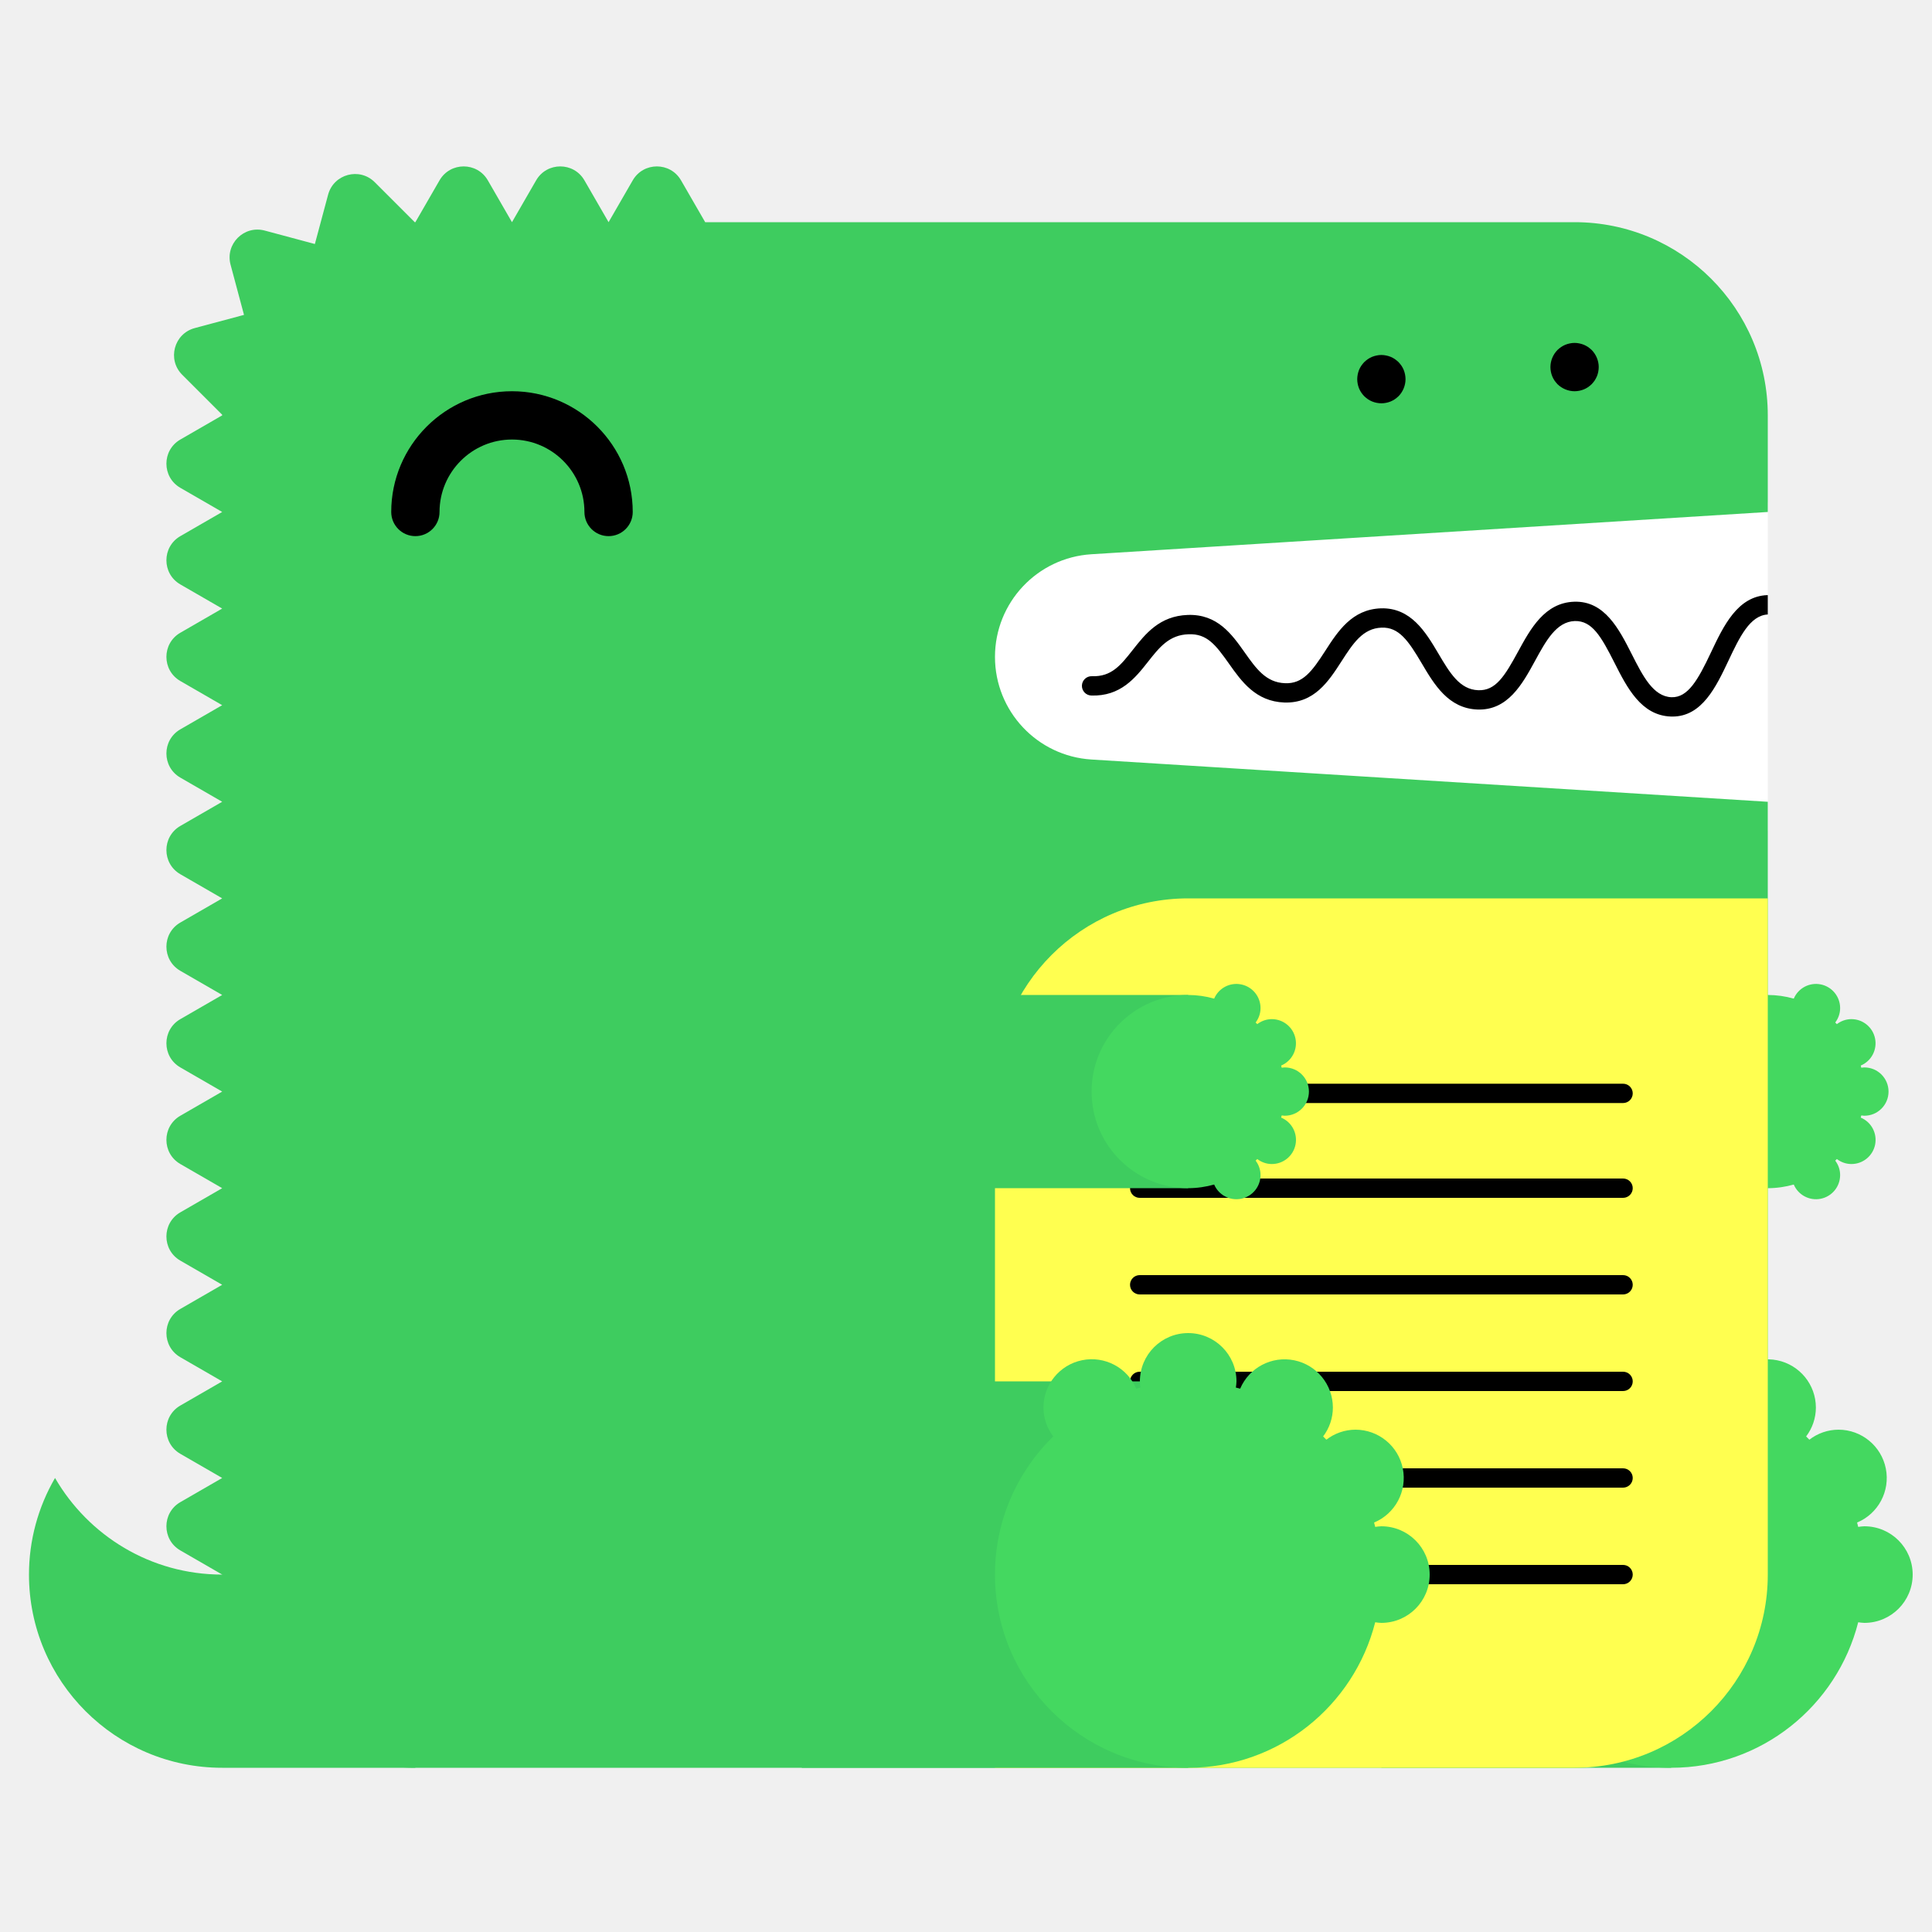
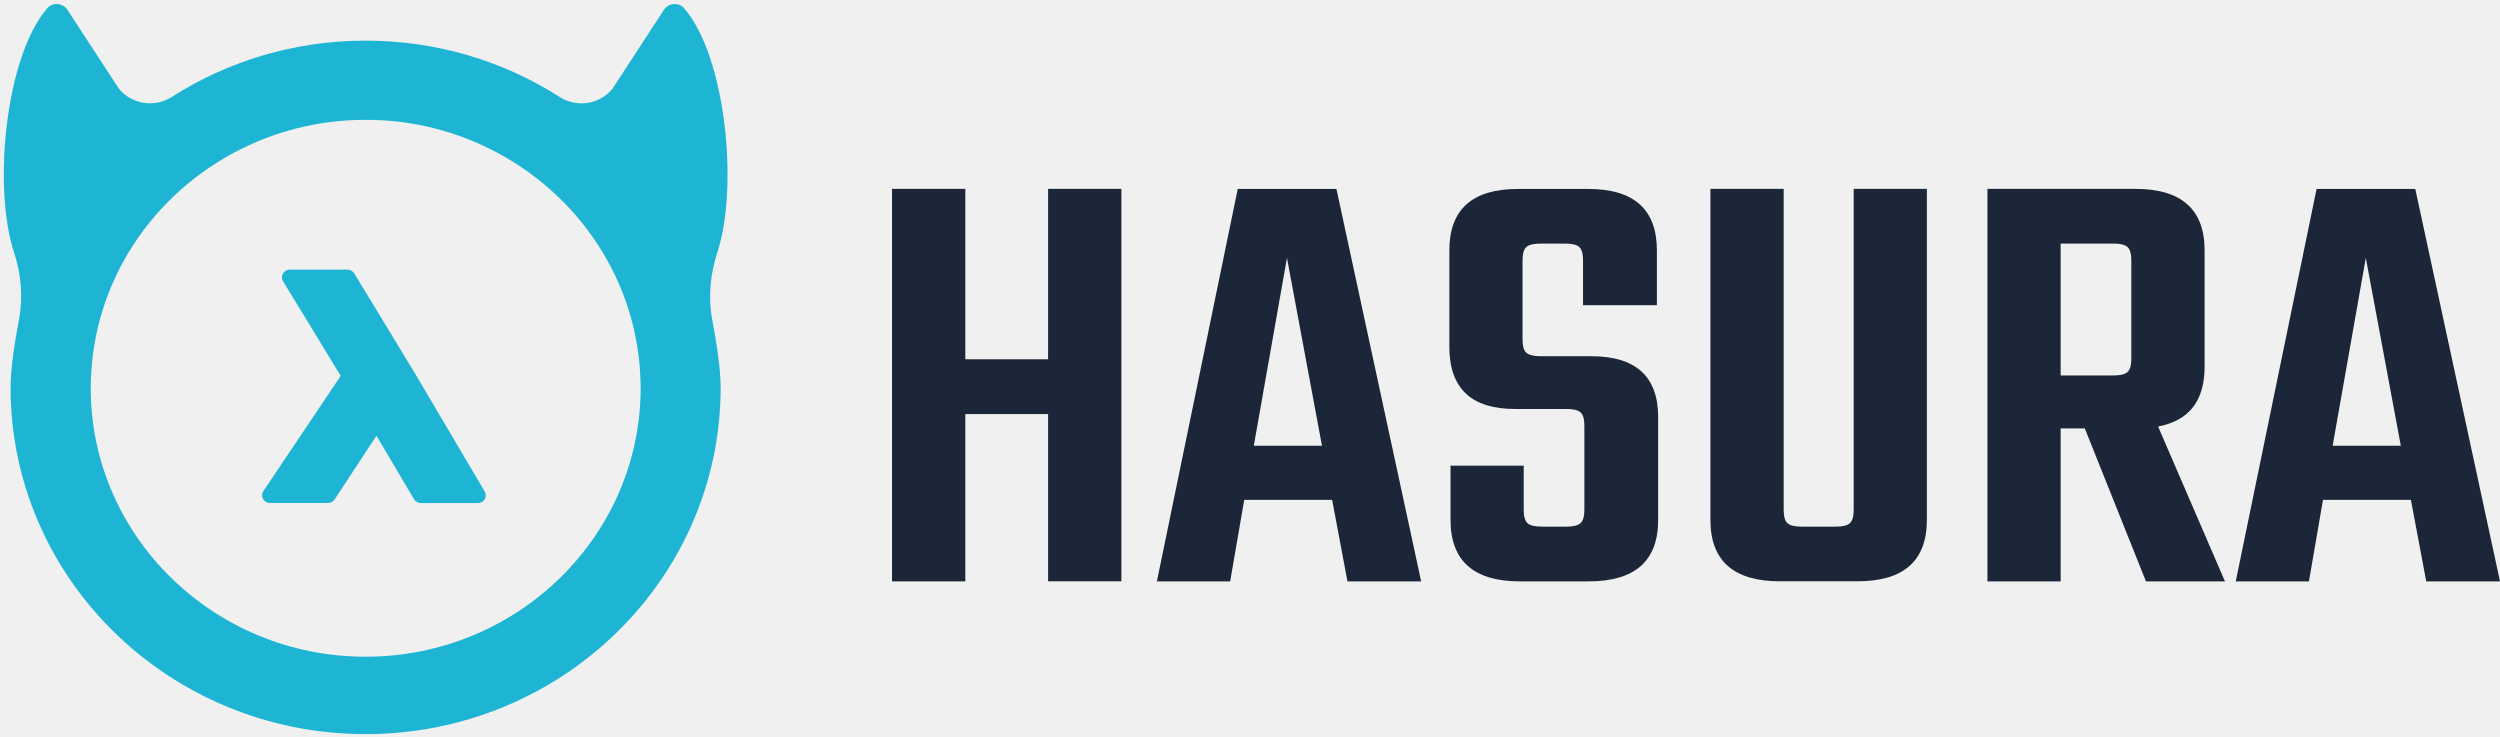
- <svg xmlns="http://www.w3.org/2000/svg" width="200" height="200" viewBox="0 0 200 200">
-   <g fill="none" fill-rule="evenodd">
-     <path fill="#FFF" d="M99 52h84v34H99z" />
-     <path d="M23 163c-7.398 0-13.843-4.027-17.303-10A19.886 19.886 0 0 0 3 163c0 11.046 8.954 20 20 20h20v-20H23z" fill="#3ECC5F" />
-     <path d="M112.98 57.376L183 53V43c0-11.046-8.954-20-20-20H73l-2.5-4.33c-1.112-1.925-3.889-1.925-5 0L63 23l-2.5-4.33c-1.111-1.925-3.889-1.925-5 0L53 23l-2.5-4.33c-1.111-1.925-3.889-1.925-5 0L43 23c-.022 0-.042.003-.065.003l-4.142-4.141c-1.57-1.571-4.252-.853-4.828 1.294l-1.369 5.104-5.192-1.392c-2.148-.575-4.111 1.389-3.535 3.536l1.39 5.193-5.102 1.367c-2.148.576-2.867 3.259-1.296 4.83l4.142 4.142c0 .021-.003.042-.003.064l-4.33 2.5c-1.925 1.111-1.925 3.889 0 5L23 53l-4.33 2.5c-1.925 1.111-1.925 3.889 0 5L23 63l-4.33 2.5c-1.925 1.111-1.925 3.889 0 5L23 73l-4.33 2.5c-1.925 1.111-1.925 3.889 0 5L23 83l-4.33 2.5c-1.925 1.111-1.925 3.889 0 5L23 93l-4.33 2.5c-1.925 1.111-1.925 3.889 0 5L23 103l-4.33 2.5c-1.925 1.111-1.925 3.889 0 5L23 113l-4.33 2.5c-1.925 1.111-1.925 3.889 0 5L23 123l-4.33 2.5c-1.925 1.111-1.925 3.889 0 5L23 133l-4.33 2.5c-1.925 1.111-1.925 3.889 0 5L23 143l-4.33 2.5c-1.925 1.111-1.925 3.889 0 5L23 153l-4.33 2.5c-1.925 1.111-1.925 3.889 0 5L23 163c0 11.046 8.954 20 20 20h120c11.046 0 20-8.954 20-20V83l-70.02-4.376A10.645 10.645 0 0 1 103 68c0-5.621 4.37-10.273 9.98-10.624" fill="#3ECC5F" />
-     <path fill="#3ECC5F" d="M143 183h30v-40h-30z" />
-     <path d="M193 158c-.219 0-.428.037-.639.064-.038-.15-.074-.301-.116-.451A5 5 0 0 0 190.32 148a4.96 4.96 0 0 0-3.016 1.036 26.531 26.531 0 0 0-.335-.336 4.955 4.955 0 0 0 1.011-2.987 5 5 0 0 0-9.599-1.959c-.148-.042-.297-.077-.445-.115.027-.211.064-.42.064-.639a5 5 0 0 0-5-5 5 5 0 0 0-5 5c0 .219.037.428.064.639-.148.038-.297.073-.445.115a4.998 4.998 0 0 0-9.599 1.959c0 1.125.384 2.151 1.011 2.987-3.717 3.632-6.031 8.693-6.031 14.3 0 11.046 8.954 20 20 20 9.339 0 17.16-6.41 19.361-15.064.211.027.42.064.639.064a5 5 0 0 0 5-5 5 5 0 0 0-5-5" fill="#44D860" />
-     <path fill="#3ECC5F" d="M153 123h30v-20h-30z" />
-     <path d="M193 115.5a2.5 2.5 0 1 0 0-5c-.109 0-.214.019-.319.032-.02-.075-.037-.15-.058-.225a2.501 2.501 0 0 0-.963-4.807c-.569 0-1.088.197-1.508.518a6.653 6.653 0 0 0-.168-.168c.314-.417.506-.931.506-1.494a2.5 2.5 0 0 0-4.8-.979A9.987 9.987 0 0 0 183 103c-5.522 0-10 4.478-10 10s4.478 10 10 10c.934 0 1.833-.138 2.69-.377a2.5 2.5 0 0 0 4.8-.979c0-.563-.192-1.077-.506-1.494.057-.055.113-.111.168-.168.42.321.939.518 1.508.518a2.5 2.5 0 0 0 .963-4.807c.021-.074.038-.15.058-.225.105.013.21.032.319.032" fill="#44D860" />
-     <path d="M63 55.5a2.5 2.5 0 0 1-2.5-2.5c0-4.136-3.364-7.5-7.5-7.5s-7.5 3.364-7.5 7.5a2.5 2.5 0 1 1-5 0c0-6.893 5.607-12.5 12.5-12.5S65.5 46.107 65.5 53a2.5 2.5 0 0 1-2.5 2.5" fill="#000" />
-     <path d="M103 183h60c11.046 0 20-8.954 20-20V93h-60c-11.046 0-20 8.954-20 20v70z" fill="#FFFF50" />
-     <path d="M168.02 124h-50.04a1 1 0 1 1 0-2h50.04a1 1 0 1 1 0 2m0 20h-50.04a1 1 0 1 1 0-2h50.04a1 1 0 1 1 0 2m0 20h-50.04a1 1 0 1 1 0-2h50.04a1 1 0 1 1 0 2m0-49.814h-50.04a1 1 0 1 1 0-2h50.04a1 1 0 1 1 0 2m0 19.814h-50.04a1 1 0 1 1 0-2h50.04a1 1 0 1 1 0 2m0 20h-50.04a1 1 0 1 1 0-2h50.04a1 1 0 1 1 0 2M183 61.611c-.012 0-.022-.006-.034-.005-3.09.105-4.552 3.196-5.842 5.923-1.346 2.85-2.387 4.703-4.093 4.647-1.889-.068-2.969-2.202-4.113-4.46-1.314-2.594-2.814-5.536-5.963-5.426-3.046.104-4.513 2.794-5.807 5.167-1.377 2.528-2.314 4.065-4.121 3.994-1.927-.07-2.951-1.805-4.136-3.813-1.321-2.236-2.848-4.75-5.936-4.664-2.994.103-4.465 2.385-5.763 4.4-1.373 2.13-2.335 3.428-4.165 3.351-1.973-.07-2.992-1.51-4.171-3.177-1.324-1.873-2.816-3.993-5.895-3.89-2.928.1-4.399 1.97-5.696 3.618-1.232 1.564-2.194 2.802-4.229 2.724a1 1 0 0 0-.072 2c3.017.101 4.545-1.8 5.872-3.487 1.177-1.496 2.193-2.787 4.193-2.855 1.926-.082 2.829 1.115 4.195 3.045 1.297 1.834 2.769 3.914 5.731 4.021 3.103.104 4.596-2.215 5.918-4.267 1.182-1.834 2.202-3.417 4.15-3.484 1.793-.067 2.769 1.35 4.145 3.681 1.297 2.197 2.766 4.686 5.787 4.796 3.125.108 4.634-2.62 5.949-5.035 1.139-2.088 2.214-4.06 4.119-4.126 1.793-.042 2.728 1.595 4.111 4.33 1.292 2.553 2.757 5.445 5.825 5.556l.169.003c3.064 0 4.518-3.075 5.805-5.794 1.139-2.41 2.217-4.68 4.067-4.773v-2z" fill="#000" />
-     <path fill="#3ECC5F" d="M83 183h40v-40H83z" />
-     <path d="M143 158c-.219 0-.428.037-.639.064-.038-.15-.074-.301-.116-.451A5 5 0 0 0 140.32 148a4.96 4.96 0 0 0-3.016 1.036 26.531 26.531 0 0 0-.335-.336 4.955 4.955 0 0 0 1.011-2.987 5 5 0 0 0-9.599-1.959c-.148-.042-.297-.077-.445-.115.027-.211.064-.42.064-.639a5 5 0 0 0-5-5 5 5 0 0 0-5 5c0 .219.037.428.064.639-.148.038-.297.073-.445.115a4.998 4.998 0 0 0-9.599 1.959c0 1.125.384 2.151 1.011 2.987-3.717 3.632-6.031 8.693-6.031 14.3 0 11.046 8.954 20 20 20 9.339 0 17.16-6.41 19.361-15.064.211.027.42.064.639.064a5 5 0 0 0 5-5 5 5 0 0 0-5-5" fill="#44D860" />
-     <path fill="#3ECC5F" d="M83 123h40v-20H83z" />
-     <path d="M133 115.5a2.5 2.5 0 1 0 0-5c-.109 0-.214.019-.319.032-.02-.075-.037-.15-.058-.225a2.501 2.501 0 0 0-.963-4.807c-.569 0-1.088.197-1.508.518a6.653 6.653 0 0 0-.168-.168c.314-.417.506-.931.506-1.494a2.5 2.5 0 0 0-4.8-.979A9.987 9.987 0 0 0 123 103c-5.522 0-10 4.478-10 10s4.478 10 10 10c.934 0 1.833-.138 2.69-.377a2.5 2.5 0 0 0 4.8-.979c0-.563-.192-1.077-.506-1.494.057-.055.113-.111.168-.168.42.321.939.518 1.508.518a2.5 2.5 0 0 0 .963-4.807c.021-.074.038-.15.058-.225.105.013.21.032.319.032" fill="#44D860" />
-     <path d="M143 41.75c-.16 0-.33-.02-.49-.05a2.52 2.52 0 0 1-.47-.14c-.15-.06-.29-.14-.431-.23-.13-.09-.259-.2-.38-.31-.109-.12-.219-.24-.309-.38s-.17-.28-.231-.43a2.619 2.619 0 0 1-.189-.96c0-.16.02-.33.05-.49.03-.16.08-.31.139-.47.061-.15.141-.29.231-.43.09-.13.2-.26.309-.38.121-.11.25-.22.38-.31.141-.09.281-.17.431-.23.149-.06.31-.11.47-.14.32-.07.65-.07.98 0 .159.03.32.08.47.14.149.06.29.14.43.23.13.09.259.2.38.31.11.12.22.25.31.38.09.14.17.28.23.43.06.16.11.31.14.47.029.16.05.33.05.49 0 .66-.271 1.31-.73 1.77-.121.11-.25.22-.38.31-.14.09-.281.17-.43.23a2.565 2.565 0 0 1-.96.19m20-1.25c-.66 0-1.3-.27-1.771-.73a3.802 3.802 0 0 1-.309-.38c-.09-.14-.17-.28-.231-.43a2.619 2.619 0 0 1-.189-.96c0-.66.27-1.3.729-1.77.121-.11.25-.22.38-.31.141-.09.281-.17.431-.23.149-.06.31-.11.47-.14.32-.07.66-.07.98 0 .159.03.32.08.47.14.149.06.29.14.43.23.13.09.259.2.38.31.459.47.73 1.11.73 1.77 0 .16-.021.33-.05.49-.03.16-.08.32-.14.47-.07.15-.14.29-.23.43-.09.13-.2.26-.31.38-.121.11-.25.22-.38.31-.14.09-.281.17-.43.23a2.565 2.565 0 0 1-.96.19" fill="#000" />
+ <svg xmlns="http://www.w3.org/2000/svg" width="285" height="84" viewBox="0 0 285 84" fill="none">
+   <g clip-path="url(#clip0_241_169)">
+     <path d="M81.77 28.799C84.226 21.333 82.749 6.439 77.991 0.941C77.368 0.22 76.207 0.323 75.689 1.119L69.829 10.102C68.381 11.9 65.772 12.313 63.806 11.057C57.447 6.992 49.851 4.632 41.688 4.632C33.526 4.632 25.93 6.992 19.571 11.057C17.614 12.313 15.005 11.891 13.548 10.102L7.687 1.119C7.169 0.323 6.009 0.229 5.385 0.941C0.628 6.449 -0.849 21.342 1.607 28.799C2.422 31.281 2.642 33.904 2.163 36.451C1.683 38.98 1.204 42.034 1.204 44.16C1.204 65.995 19.331 83.689 41.679 83.689C64.036 83.689 82.154 65.986 82.154 44.16C82.154 42.034 81.674 38.98 81.195 36.451C80.725 33.904 80.955 31.281 81.77 28.799ZM41.679 74.866C24.395 74.866 10.344 61.133 10.344 44.254C10.344 43.702 10.363 43.158 10.392 42.615C11.016 31.112 18.171 21.286 28.289 16.603C32.346 14.71 36.893 13.661 41.688 13.661C46.484 13.661 51.021 14.71 55.087 16.612C65.206 21.296 72.361 31.131 72.985 42.624C73.013 43.168 73.033 43.72 73.033 44.264C73.023 61.133 58.962 74.866 41.679 74.866Z" fill="#1EB4D4" />
+     <path d="M55.26 56.038L47.251 42.474L40.384 31.168C40.221 30.896 39.923 30.737 39.607 30.737H33.046C32.72 30.737 32.423 30.906 32.26 31.187C32.097 31.459 32.106 31.796 32.27 32.067L38.84 42.849L30.025 55.982C29.843 56.253 29.833 56.6 29.987 56.881C30.14 57.161 30.447 57.34 30.783 57.34H37.391C37.698 57.34 37.986 57.19 38.149 56.937L42.916 49.668L47.193 56.909C47.356 57.181 47.654 57.349 47.97 57.349H54.483C54.809 57.349 55.106 57.181 55.26 56.909C55.423 56.647 55.423 56.309 55.26 56.038Z" fill="#1EB4D4" />
+     <path d="M119.484 21.53H127.838V66.267H119.484V47.206H110.046V66.277H101.692V21.53H110.046V40.958H119.484V21.53Z" fill="#1B2738" />
+     <path d="M153.61 66.276L151.864 56.984H141.842L140.24 66.276H131.886L141.103 21.539H152.353L162.012 66.276H153.61ZM142.935 50.811H150.704L146.714 29.398L142.935 50.811Z" fill="#1B2738" />
+     <path d="M180.619 58.117V48.544C180.619 47.785 180.476 47.28 180.188 47.017C179.9 46.755 179.363 46.624 178.586 46.624H172.707C167.719 46.624 165.226 44.264 165.226 39.533V28.555C165.226 23.871 167.834 21.539 173.061 21.539H181.051C186.278 21.539 188.887 23.881 188.887 28.555V34.793H180.466V29.688C180.466 28.93 180.322 28.424 180.035 28.162C179.747 27.899 179.21 27.768 178.433 27.768H175.671C174.846 27.768 174.289 27.899 174.002 28.162C173.714 28.424 173.57 28.93 173.57 29.688V38.69C173.57 39.449 173.714 39.955 174.002 40.217C174.289 40.479 174.846 40.61 175.671 40.61H181.406C186.489 40.61 189.031 42.924 189.031 47.561V59.26C189.031 63.944 186.394 66.276 181.118 66.276H173.273C167.998 66.276 165.36 63.934 165.36 59.26V53.087H173.704V58.117C173.704 58.876 173.848 59.382 174.136 59.644C174.424 59.906 174.98 60.038 175.805 60.038H178.567C179.344 60.038 179.871 59.906 180.169 59.644C180.466 59.382 180.619 58.876 180.619 58.117Z" fill="#1B2738" />
+     <path d="M211.32 21.53H219.664V59.252C219.664 63.935 217.027 66.267 211.752 66.267H202.899C197.624 66.267 194.986 63.926 194.986 59.252V21.53H203.34V58.118C203.34 58.877 203.484 59.383 203.772 59.645C204.059 59.907 204.597 60.038 205.374 60.038H209.219C210.044 60.038 210.601 59.907 210.888 59.645C211.176 59.383 211.32 58.877 211.32 58.118V21.53Z" fill="#1B2738" />
+     <path d="M234.914 48.835V66.277H226.569V21.53H243.412C248.687 21.53 251.324 23.872 251.324 28.546V41.81C251.324 45.688 249.56 47.955 246.021 48.62L253.646 66.277H244.64L237.667 48.835H234.914ZM234.914 27.769V42.803H240.937C241.714 42.803 242.242 42.672 242.539 42.41C242.827 42.147 242.97 41.642 242.97 40.883V29.689C242.97 28.93 242.827 28.425 242.539 28.162C242.251 27.9 241.714 27.769 240.937 27.769H234.914Z" fill="#1B2738" />
+     <path d="M276.589 66.276L274.843 56.984H264.82L263.218 66.276H254.874L264.091 21.539H275.342L285 66.276H276.589ZM265.923 50.811H273.692L269.702 29.398L265.923 50.811Z" fill="#1B2738" />
  </g>
+   <defs>
+     <clipPath id="clip0_241_169">
+       <rect width="285" height="84" fill="white" />
+     </clipPath>
+   </defs>
</svg>
